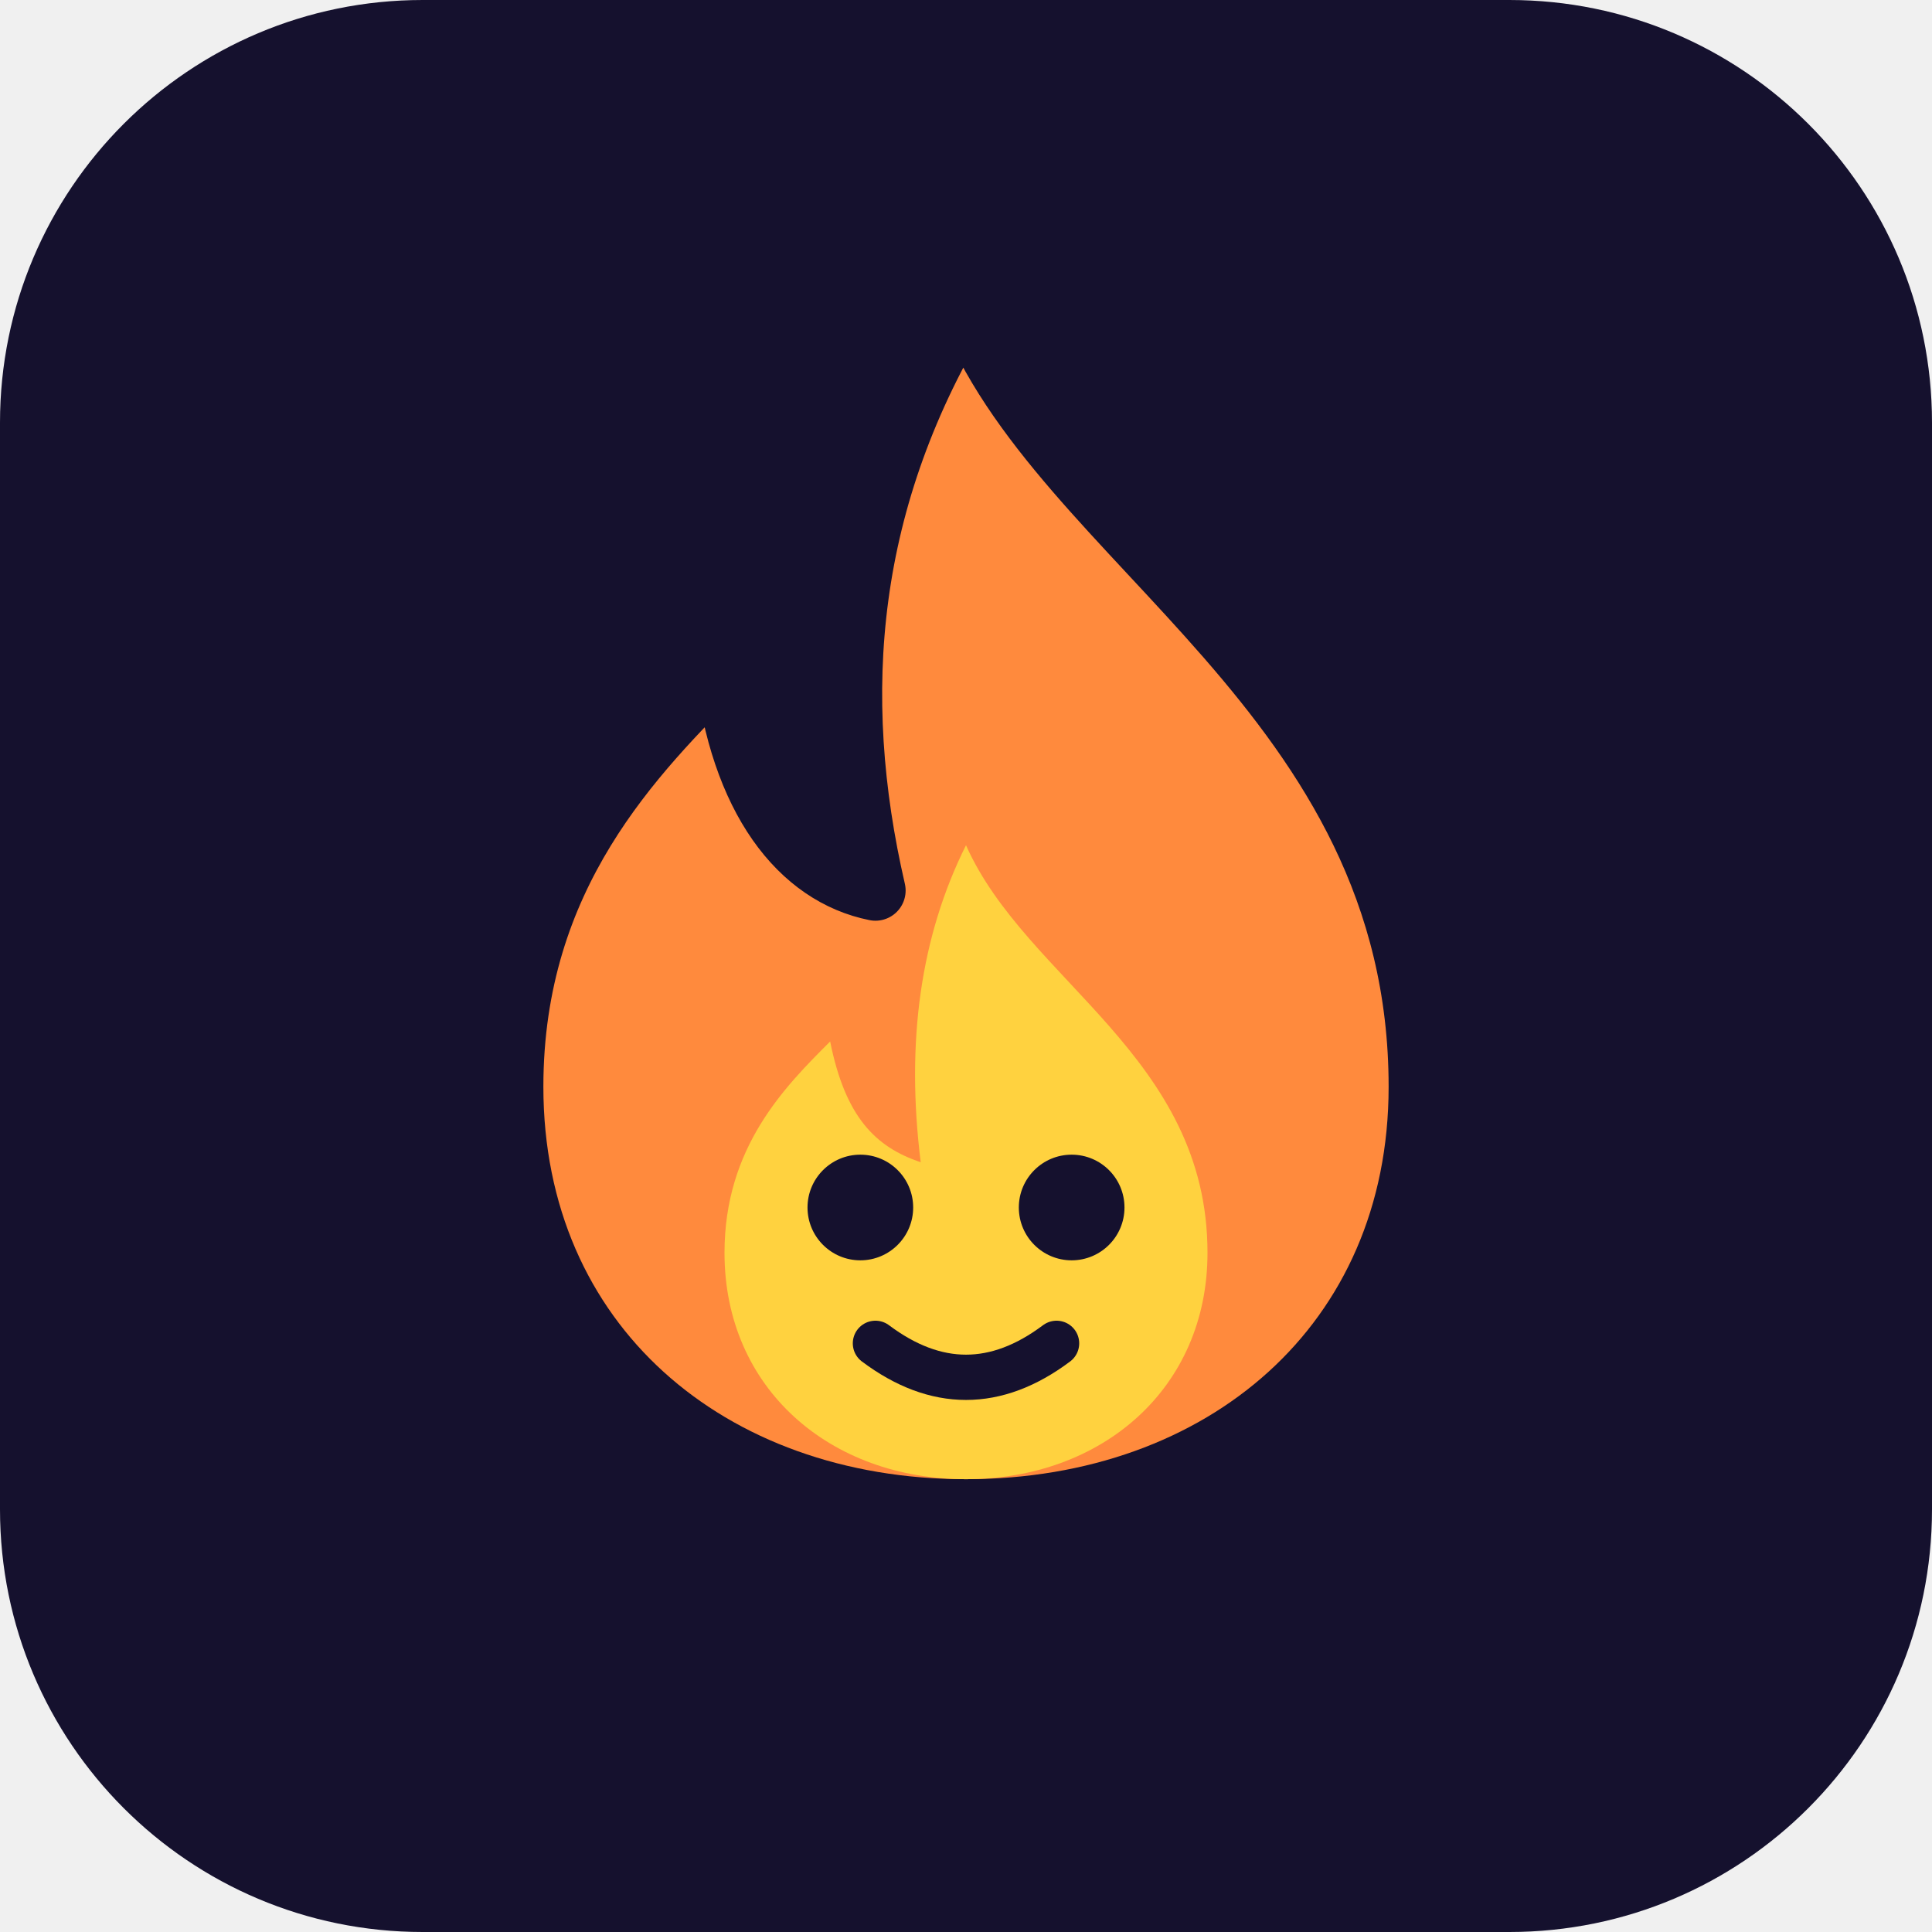
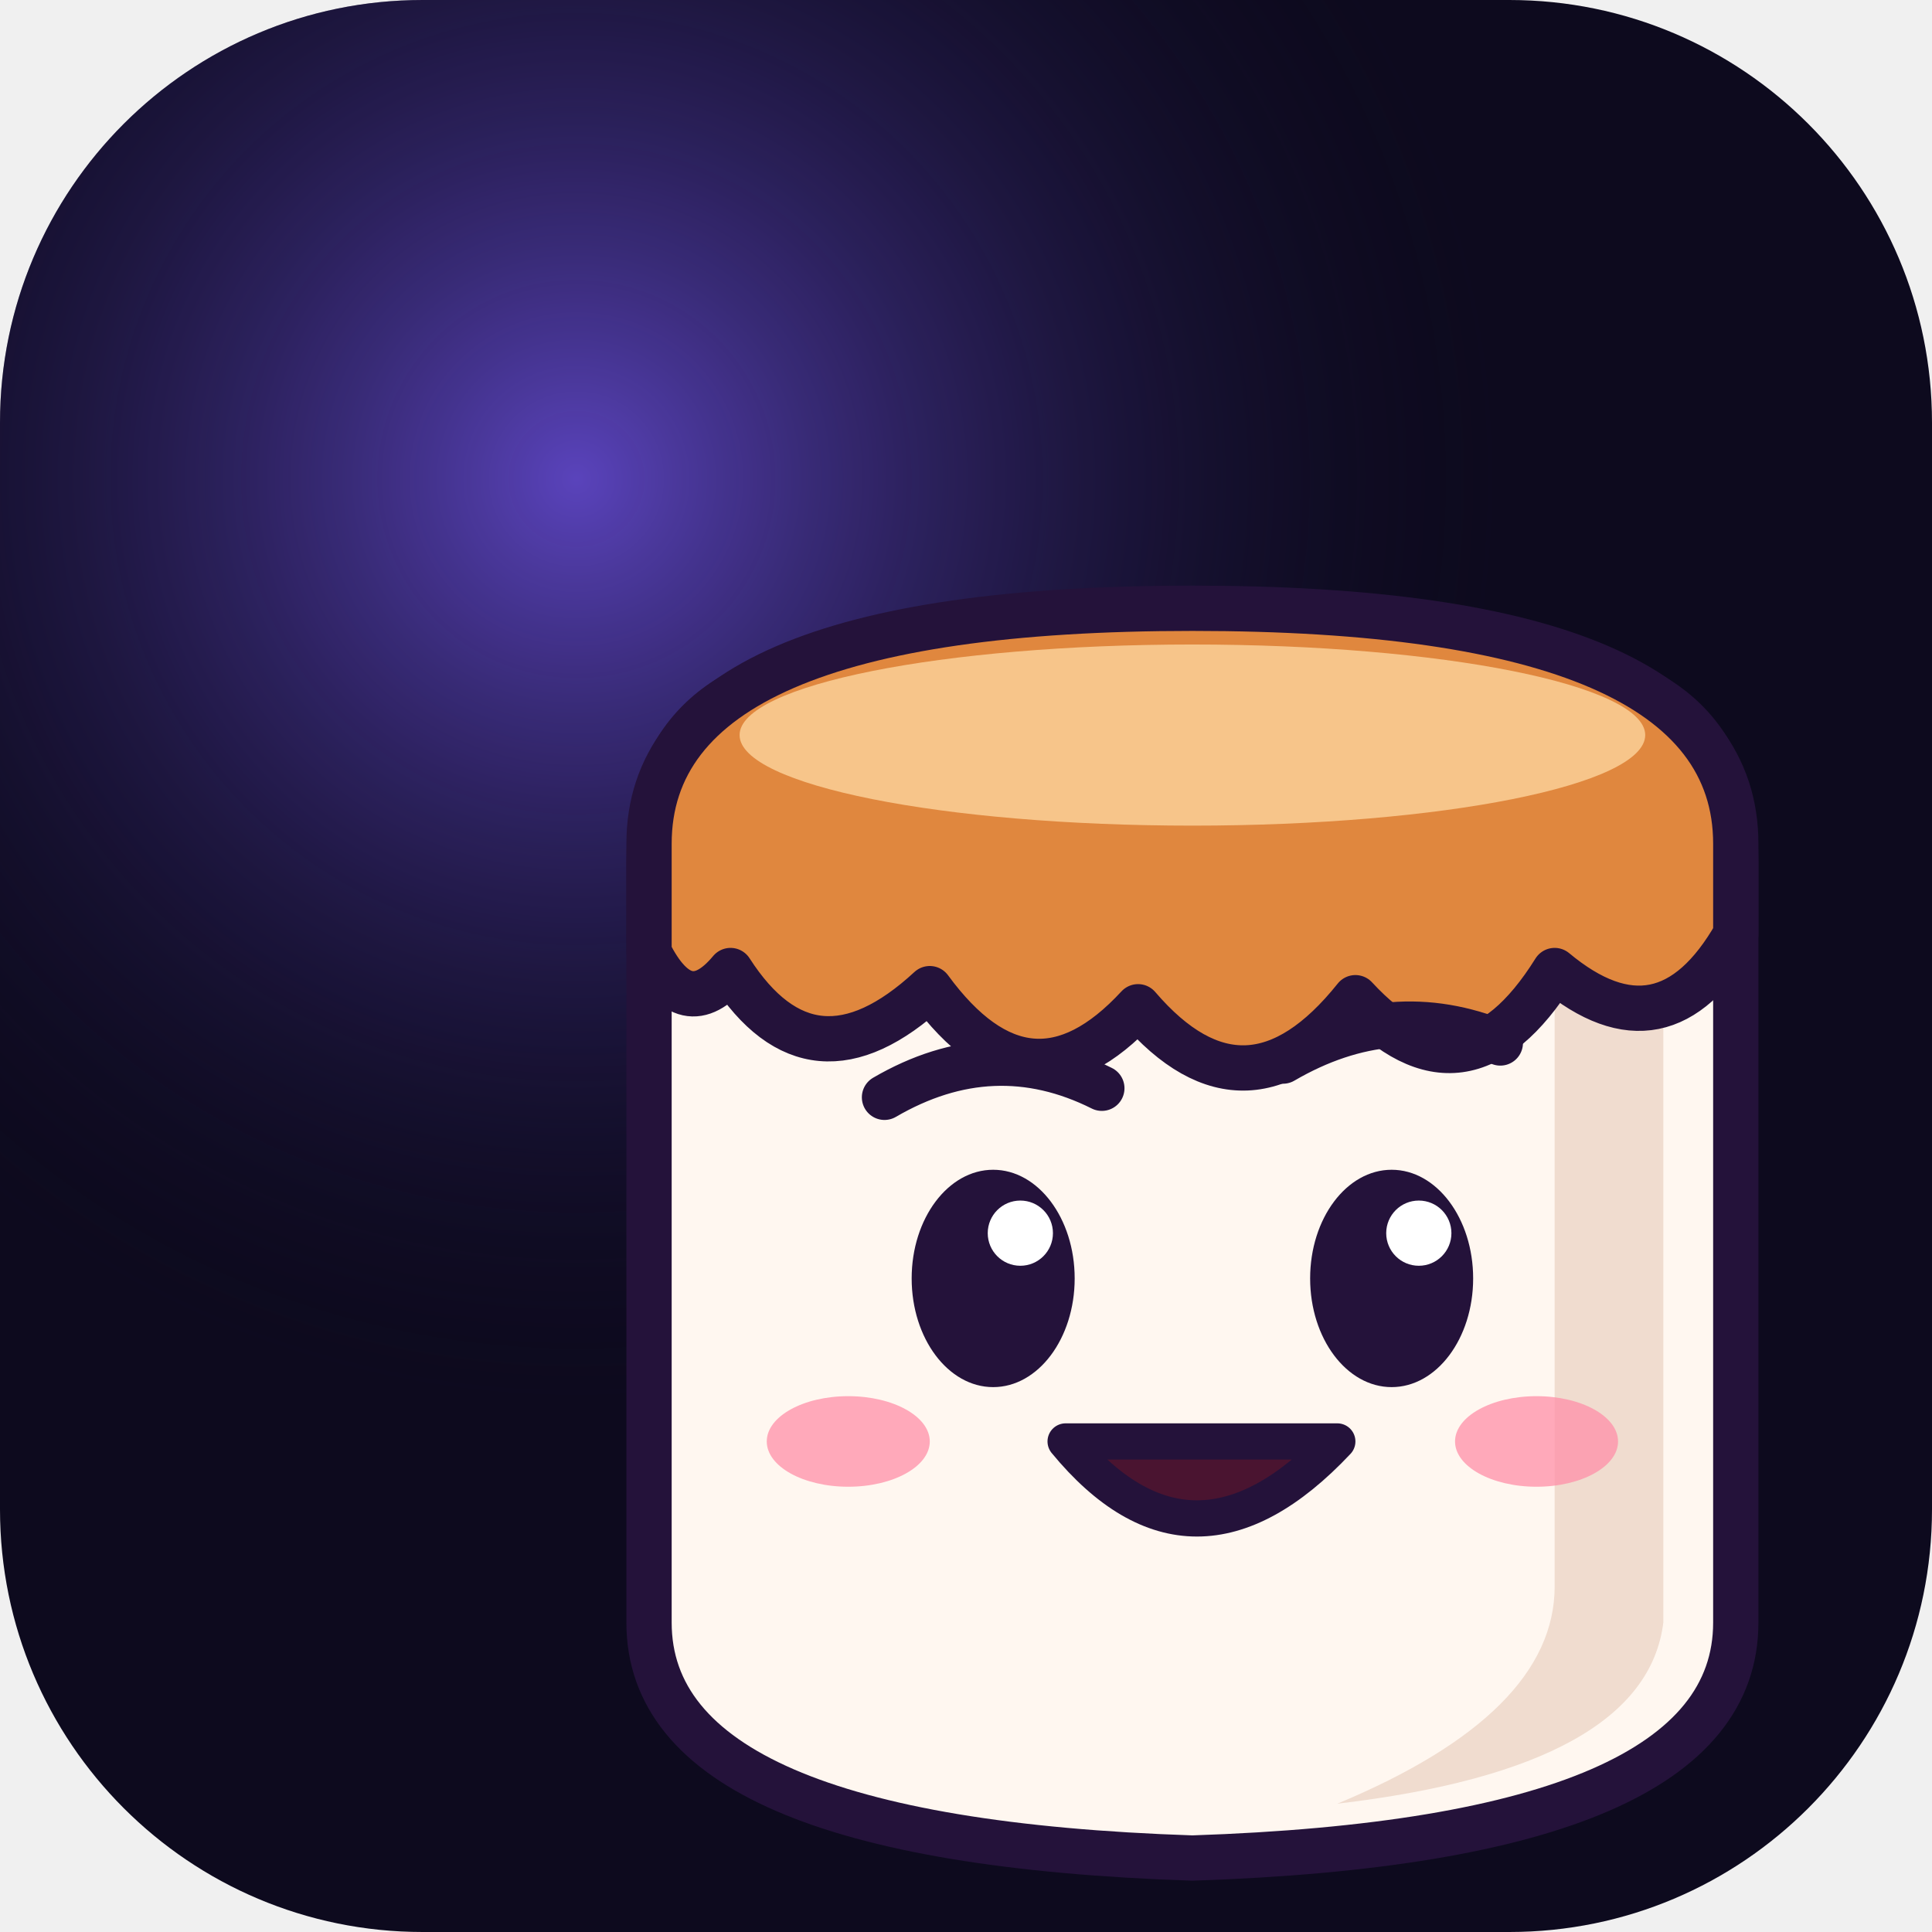
<svg xmlns="http://www.w3.org/2000/svg" viewBox="0 0 512 512">
-   <rect width="512" height="512" rx="112" fill="#15112E" />
-   <g transform="translate(104 64) scale(4)">
-     <path d="M38 4c6 16 30 26 30 52 0 17-13 28-30 28S8 73 8 56c0-14 8-22 14-28 1 9 5 14 10 15C29 30 30 17 38 4z" fill="#FF8A3D" stroke="#15112E" stroke-width="4" stroke-linejoin="round" />
-     <path d="M38 40c4 9 16 14 16 27 0 9-7 15-16 15s-16-6-16-15c0-7 4-11 7-14 1 5 3 7 6 8-1-8 0-15 3-21z" fill="#FFD23F" />
-     <circle cx="31" cy="64" r="3.5" fill="#15112E" />
-     <circle cx="45" cy="64" r="3.5" fill="#15112E" />
-     <path d="M32 73c4 3 8 3 12 0" fill="none" stroke="#15112E" stroke-width="3" stroke-linecap="round" />
+   <defs>
+     <radialGradient id="h" cx="30%" cy="25%" r="80%">
+       <stop offset="0" stop-color="#7B5CFF" stop-opacity=".7" />
+       <stop offset=".6" stop-color="#0D0A1E" stop-opacity="0" />
+     </radialGradient>
+   </defs>
+   <rect width="512" height="512" rx="112" fill="#0D0A1E" />
+   <rect width="512" height="512" rx="112" fill="url(#h)" />
+   <g transform="translate(76 70) scale(2.4)">
+     <path d="M40 66 Q40 46 62 44 L138 44 Q160 46 160 66 L160 150 Q160 174 100 176 Q40 174 40 150 Z" fill="#FFF7F0" stroke="#24123A" stroke-width="5" stroke-linejoin="round" />
+     <path d="M140 80 L152 80 L152 150 Q150 166 116 170 Q140 160 140 146 Z" fill="#F0DCCF" />
+     <path d="M40 64 Q40 38 100 38 Q160 38 160 64 L160 74 Q152 88 140 78 Q130 94 118 81 Q106 96 94 82 Q82 95 71 80 Q58 92 49 78 Q44 84 40 76 Z" fill="#E0873E" stroke="#24123A" stroke-width="5" stroke-linejoin="round" />
+     <ellipse cx="100" cy="52" rx="50" ry="10" fill="#F7C58A" />
+     <path d="M66 92 Q78 85 90 91 M110 88 Q122 81 134 86" stroke="#24123A" stroke-width="5" stroke-linecap="round" fill="none" />
+     <ellipse cx="78" cy="112" rx="9" ry="12" fill="#24123A" />
+     <ellipse cx="122" cy="112" rx="9" ry="12" fill="#24123A" />
+     <circle cx="81" cy="107" r="3.6" fill="#fff" />
+     <circle cx="125" cy="107" r="3.6" fill="#fff" />
+     <ellipse cx="62" cy="130" rx="9" ry="5" fill="#FF8FA8" opacity=".75" />
+     <ellipse cx="138" cy="130" rx="9" ry="5" fill="#FF8FA8" opacity=".75" />
+     <path d="M86 130 Q100 147 116 130 Z" fill="#4A1430" stroke="#24123A" stroke-width="4" stroke-linejoin="round" />
  </g>
</svg>
